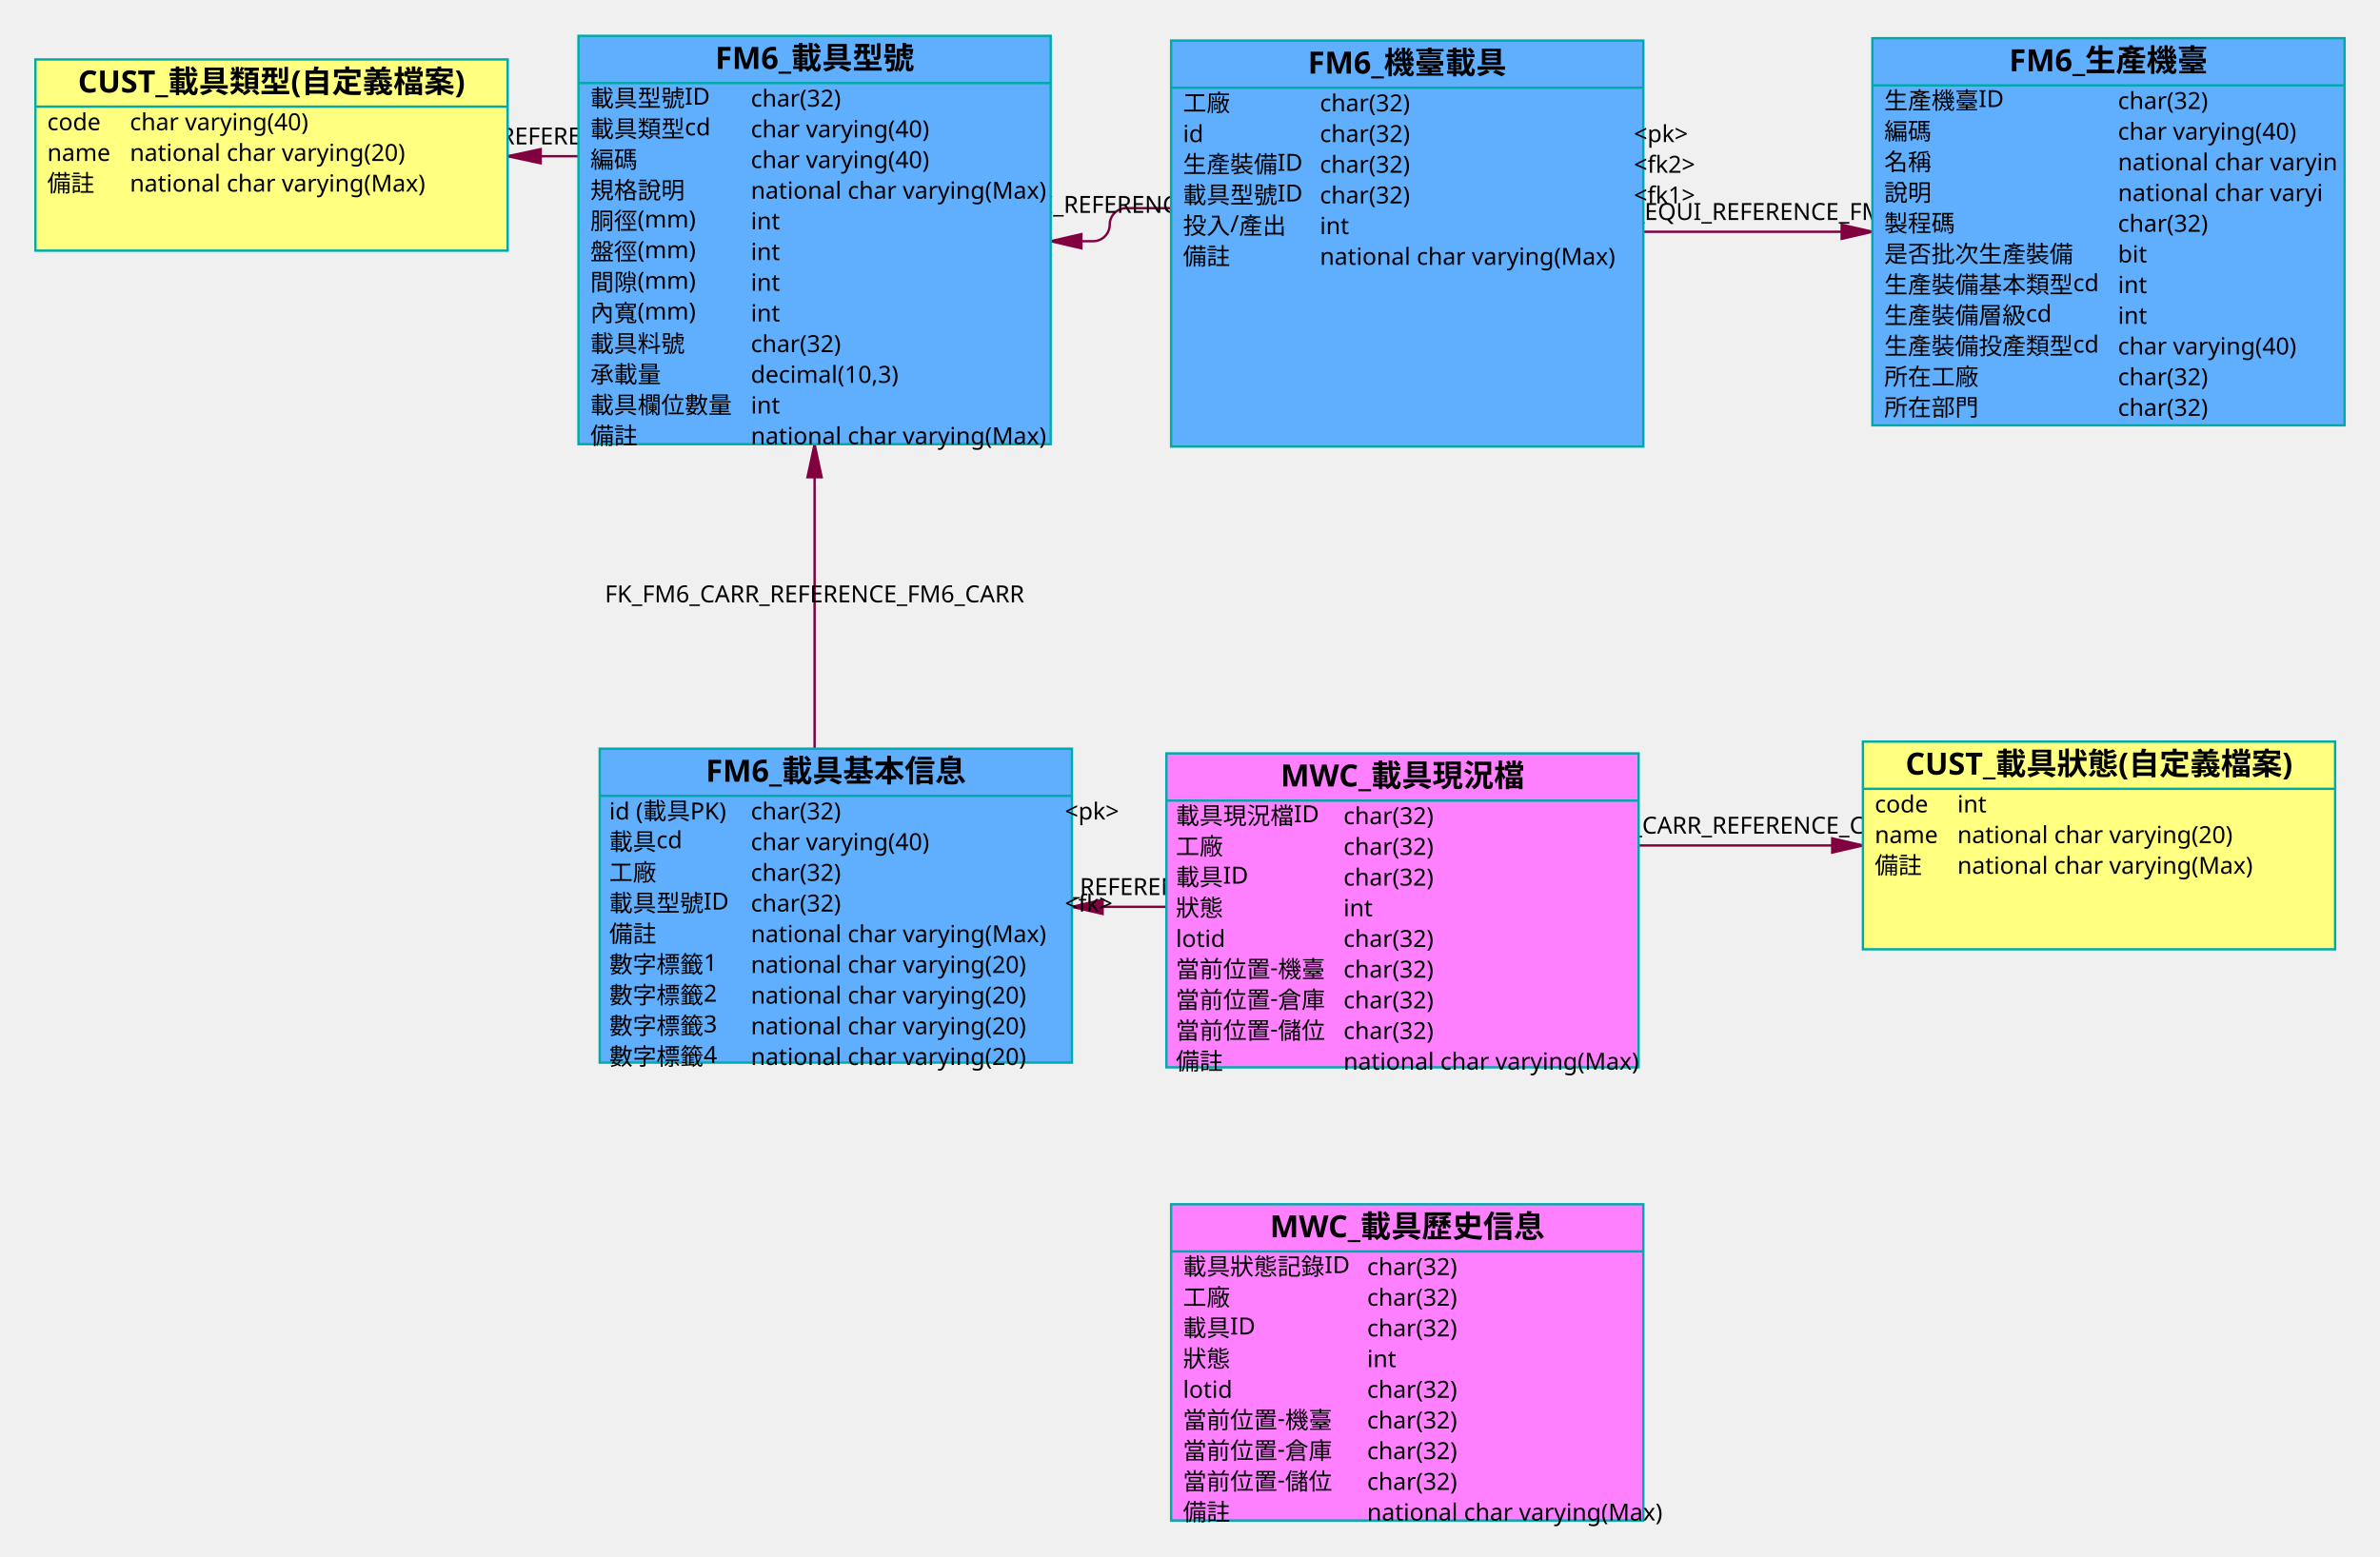
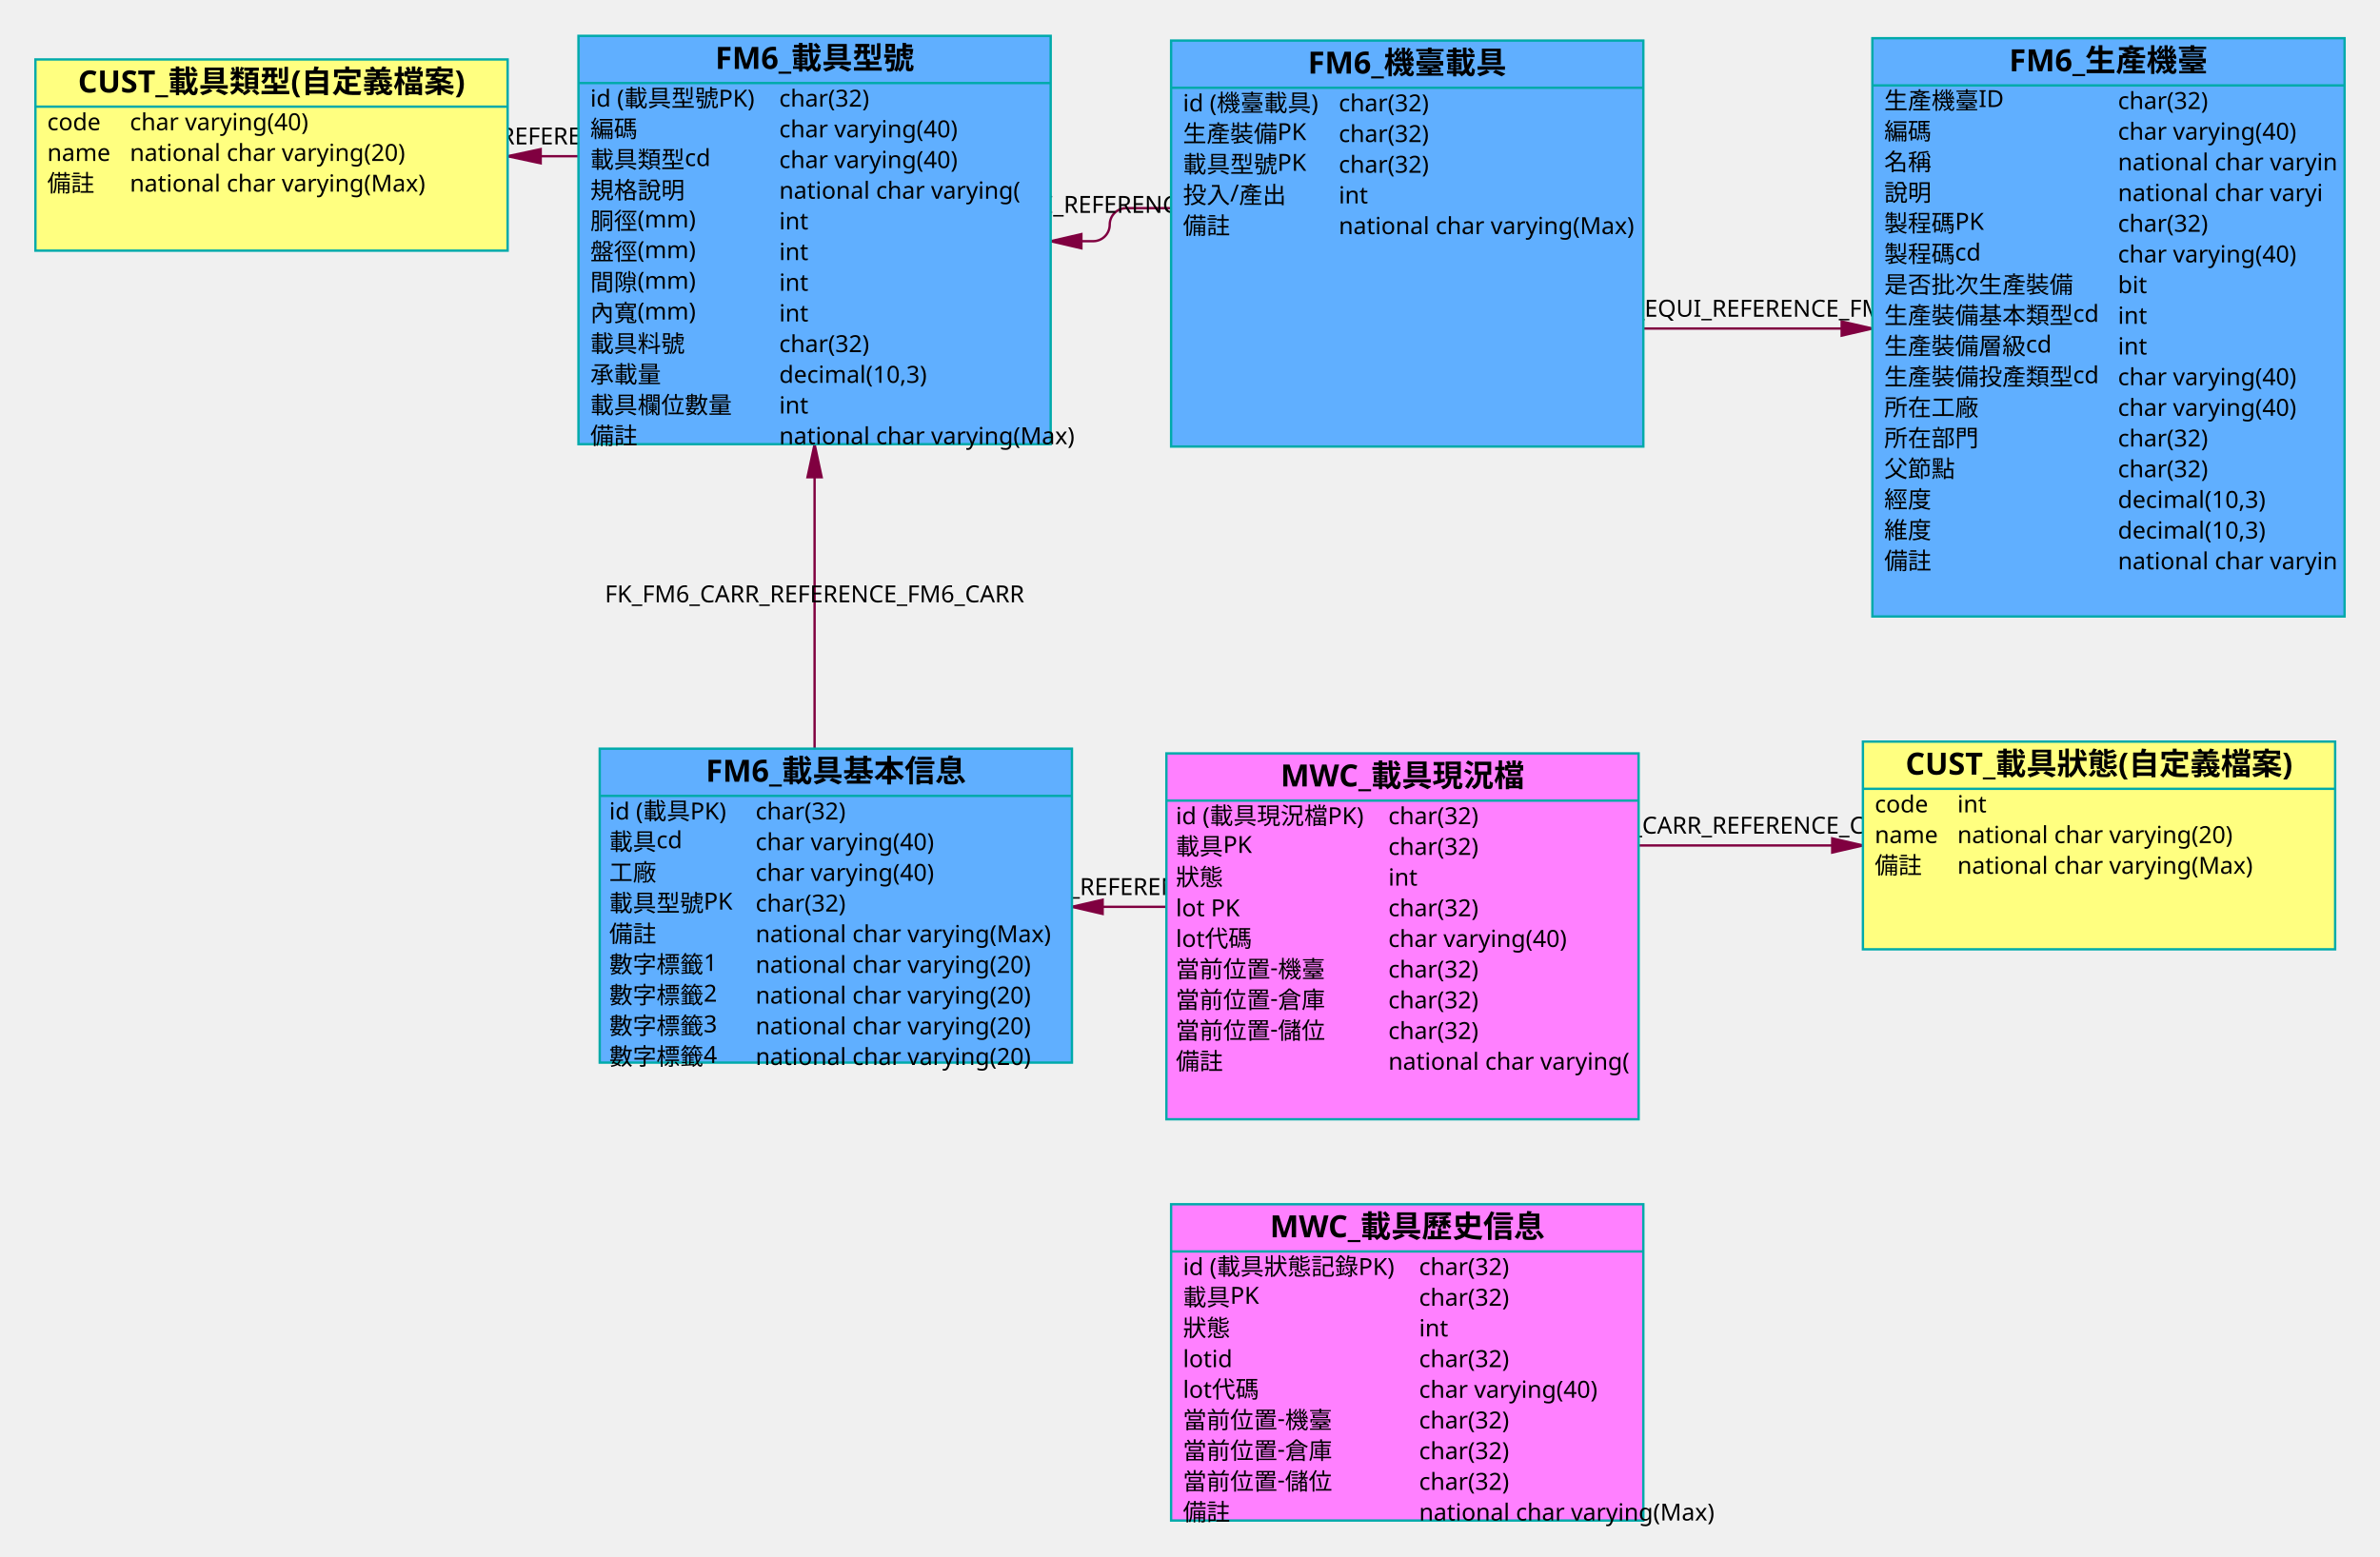
<svg xmlns="http://www.w3.org/2000/svg" xmlns:xlink="http://www.w3.org/1999/xlink" width="266mm" height="174mm" version="1.1" viewBox="0 0 1008 659">
  <a target="_parent" xlink:href="Fact63.htm#53">
    <polyline fill="none" points="245,66 215,66" stroke="#800040" stroke-width="1" />
    <polygon fill="#800040" points="215,66 229,63 229,69" stroke="#800040" stroke-width="1" stroke-linejoin="miter" />
    <text x="230" y="61" fill="#000000" font-size="10" font-family="'Arial Unicode MS','新宋體'" text-anchor="middle">FK_FM6_CARR_REFERENCE_CUST_CAR</text>
  </a>
  <a target="_parent" xlink:href="Fact67.htm#77">
    <polyline fill="none" points="494,384 454,384" stroke="#800040" stroke-width="1" />
    <polygon fill="#800040" points="454,384 467,381 467,387" stroke="#800040" stroke-width="1" stroke-linejoin="miter" />
    <text x="474" y="379" fill="#000000" font-size="10" font-family="'Arial Unicode MS','新宋體'" text-anchor="middle">FK_MWC_CARR_REFERENCE_FM6_CARR</text>
  </a>
  <a target="_parent" xlink:href="Fact77.htm#136">
    <polyline fill="none" points="694,358 789,358" stroke="#800040" stroke-width="1" />
    <polygon fill="#800040" points="789,358 776,361 776,355" stroke="#800040" stroke-width="1" stroke-linejoin="miter" />
    <text x="741" y="353" fill="#000000" font-size="10" font-family="'Arial Unicode MS','新宋體'" text-anchor="middle">FK_MWC_CARR_REFERENCE_CUST_CAR</text>
  </a>
  <a target="_parent" xlink:href="Fact69.htm#89">
    <path d="M496,88 L477,88 A7,7 0 0,0 470,95 L470,95 A7,7 0 0,1 463,102 L445,102" fill="none" stroke="#800040" stroke-width="1" />
    <polygon fill="#800040" points="445,102 458,99 458,105" stroke="#800040" stroke-width="1" stroke-linejoin="miter" />
    <text x="470" y="90" fill="#000000" font-size="10" font-family="'Arial Unicode MS','新宋體'" text-anchor="middle">FK_FM6_EQUI_REFERENCE_FM6_CARR</text>
  </a>
  <a target="_parent" xlink:href="Fact70.htm#95">
-     <polyline fill="none" points="696,98 793,98" stroke="#800040" stroke-width="1" />
-     <polygon fill="#800040" points="793,98 780,101 780,95" stroke="#800040" stroke-width="1" stroke-linejoin="miter" />
-     <text x="744" y="93" fill="#000000" font-size="10" font-family="'Arial Unicode MS','新宋體'" text-anchor="middle">FK_FM6_EQUI_REFERENCE_FM6_EQUI</text>
+     <polyline fill="none" points="696,139 793,139" stroke="#800040" stroke-width="1" />
+     <polygon fill="#800040" points="793,139 780,142 780,136" stroke="#800040" stroke-width="1" stroke-linejoin="miter" />
+     <text x="744" y="134" fill="#000000" font-size="10" font-family="'Arial Unicode MS','新宋體'" text-anchor="middle">FK_FM6_EQUI_REFERENCE_FM6_EQUI</text>
  </a>
  <a target="_parent" xlink:href="Fact65.htm#65">
    <polyline fill="none" points="345,317 345,188" stroke="#800040" stroke-width="1" />
    <polygon fill="#800040" points="345,188 348,202 342,202" stroke="#800040" stroke-width="1" stroke-linejoin="miter" />
    <text x="345" y="255" fill="#000000" font-size="10" font-family="'Arial Unicode MS','新宋體'" text-anchor="middle">FK_FM6_CARR_REFERENCE_FM6_CARR</text>
  </a>
  <a target="_parent" xlink:href="Fact28.htm#398">
    <rect x="15" y="25" fill="#ffffff" width="0" height="0" stroke="none" stroke-width="0" />
    <rect x="15" y="25" fill="#ffff80" width="200" height="81" stroke="#00aaaa" stroke-width="1" />
    <text x="115" y="39" fill="#000000" font-size="13" font-family="'Arial Unicode MS','微軟雅黑'" font-weight="bold" text-anchor="middle">CUST_載具類型(自定義檔案)</text>
    <line x1="15" x2="215" y1="45" y2="45" stroke="#00aaaa" stroke-width="1" />
    <text x="20" y="55" fill="#000000" font-size="10" font-family="'Arial Unicode MS','微軟雅黑'" text-anchor="start">code</text>
    <text x="20" y="68" fill="#000000" font-size="10" font-family="'Arial Unicode MS','微軟雅黑'" text-anchor="start">name</text>
    <text x="20" y="81" fill="#000000" font-size="10" font-family="'Arial Unicode MS','微軟雅黑'" text-anchor="start">備註</text>
    <text x="55" y="55" fill="#000000" font-size="10" font-family="'Arial Unicode MS','微軟雅黑'" text-anchor="start">char varying(40)</text>
    <text x="55" y="68" fill="#000000" font-size="10" font-family="'Arial Unicode MS','微軟雅黑'" text-anchor="start">national char varying(20)</text>
    <text x="55" y="81" fill="#000000" font-size="10" font-family="'Arial Unicode MS','微軟雅黑'" text-anchor="start">national char varying(Max)</text>
  </a>
-   <a target="_parent" xlink:href="Fact42.htm#1308">
+   <a target="_parent" xlink:href="Fact42.htm#1297">
    <rect x="245" y="15" fill="#ffffff" width="0" height="0" stroke="none" stroke-width="0" />
    <rect x="245" y="15" fill="#60afff" width="200" height="173" stroke="#00aaaa" stroke-width="1" />
    <text x="345" y="29" fill="#000000" font-size="13" font-family="'Arial Unicode MS','微軟雅黑'" font-weight="bold" text-anchor="middle">FM6_載具型號</text>
    <line x1="245" x2="445" y1="35" y2="35" stroke="#00aaaa" stroke-width="1" />
-     <text x="250" y="45" fill="#000000" font-size="10" font-family="'Arial Unicode MS','微軟雅黑'" text-anchor="start">載具型號ID</text>
-     <text x="250" y="58" fill="#000000" font-size="10" font-family="'Arial Unicode MS','微軟雅黑'" text-anchor="start">載具類型cd</text>
-     <text x="250" y="71" fill="#000000" font-size="10" font-family="'Arial Unicode MS','微軟雅黑'" text-anchor="start">編碼</text>
+     <text x="250" y="45" fill="#000000" font-size="10" font-family="'Arial Unicode MS','微軟雅黑'" text-anchor="start">id (載具型號PK)</text>
+     <text x="250" y="58" fill="#000000" font-size="10" font-family="'Arial Unicode MS','微軟雅黑'" text-anchor="start">編碼</text>
+     <text x="250" y="71" fill="#000000" font-size="10" font-family="'Arial Unicode MS','微軟雅黑'" text-anchor="start">載具類型cd</text>
    <text x="250" y="84" fill="#000000" font-size="10" font-family="'Arial Unicode MS','微軟雅黑'" text-anchor="start">規格說明</text>
    <text x="250" y="97" fill="#000000" font-size="10" font-family="'Arial Unicode MS','微軟雅黑'" text-anchor="start">胴徑(mm)</text>
    <text x="250" y="110" fill="#000000" font-size="10" font-family="'Arial Unicode MS','微軟雅黑'" text-anchor="start">盤徑(mm)</text>
    <text x="250" y="123" fill="#000000" font-size="10" font-family="'Arial Unicode MS','微軟雅黑'" text-anchor="start">間隙(mm)</text>
    <text x="250" y="136" fill="#000000" font-size="10" font-family="'Arial Unicode MS','微軟雅黑'" text-anchor="start">內寬(mm)</text>
    <text x="250" y="149" fill="#000000" font-size="10" font-family="'Arial Unicode MS','微軟雅黑'" text-anchor="start">載具料號</text>
    <text x="250" y="162" fill="#000000" font-size="10" font-family="'Arial Unicode MS','微軟雅黑'" text-anchor="start">承載量</text>
    <text x="250" y="175" fill="#000000" font-size="10" font-family="'Arial Unicode MS','微軟雅黑'" text-anchor="start">載具欄位數量</text>
    <text x="250" y="188" fill="#000000" font-size="10" font-family="'Arial Unicode MS','微軟雅黑'" text-anchor="start">備註</text>
-     <text x="318" y="45" fill="#000000" font-size="10" font-family="'Arial Unicode MS','微軟雅黑'" text-anchor="start">char(32)</text>
-     <text x="318" y="58" fill="#000000" font-size="10" font-family="'Arial Unicode MS','微軟雅黑'" text-anchor="start">char varying(40)</text>
-     <text x="318" y="71" fill="#000000" font-size="10" font-family="'Arial Unicode MS','微軟雅黑'" text-anchor="start">char varying(40)</text>
-     <text x="318" y="84" fill="#000000" font-size="10" font-family="'Arial Unicode MS','微軟雅黑'" text-anchor="start">national char varying(Max)</text>
-     <text x="318" y="97" fill="#000000" font-size="10" font-family="'Arial Unicode MS','微軟雅黑'" text-anchor="start">int</text>
-     <text x="318" y="110" fill="#000000" font-size="10" font-family="'Arial Unicode MS','微軟雅黑'" text-anchor="start">int</text>
-     <text x="318" y="123" fill="#000000" font-size="10" font-family="'Arial Unicode MS','微軟雅黑'" text-anchor="start">int</text>
-     <text x="318" y="136" fill="#000000" font-size="10" font-family="'Arial Unicode MS','微軟雅黑'" text-anchor="start">int</text>
-     <text x="318" y="149" fill="#000000" font-size="10" font-family="'Arial Unicode MS','微軟雅黑'" text-anchor="start">char(32)</text>
-     <text x="318" y="162" fill="#000000" font-size="10" font-family="'Arial Unicode MS','微軟雅黑'" text-anchor="start">decimal(10,3)</text>
-     <text x="318" y="175" fill="#000000" font-size="10" font-family="'Arial Unicode MS','微軟雅黑'" text-anchor="start">int</text>
-     <text x="318" y="188" fill="#000000" font-size="10" font-family="'Arial Unicode MS','微軟雅黑'" text-anchor="start">national char varying(Max)</text>
+     <text x="330" y="45" fill="#000000" font-size="10" font-family="'Arial Unicode MS','微軟雅黑'" text-anchor="start">char(32)</text>
+     <text x="330" y="58" fill="#000000" font-size="10" font-family="'Arial Unicode MS','微軟雅黑'" text-anchor="start">char varying(40)</text>
+     <text x="330" y="71" fill="#000000" font-size="10" font-family="'Arial Unicode MS','微軟雅黑'" text-anchor="start">char varying(40)</text>
+     <text x="330" y="84" fill="#000000" font-size="10" font-family="'Arial Unicode MS','微軟雅黑'" text-anchor="start">national char varying(</text>
+     <text x="330" y="97" fill="#000000" font-size="10" font-family="'Arial Unicode MS','微軟雅黑'" text-anchor="start">int</text>
+     <text x="330" y="110" fill="#000000" font-size="10" font-family="'Arial Unicode MS','微軟雅黑'" text-anchor="start">int</text>
+     <text x="330" y="123" fill="#000000" font-size="10" font-family="'Arial Unicode MS','微軟雅黑'" text-anchor="start">int</text>
+     <text x="330" y="136" fill="#000000" font-size="10" font-family="'Arial Unicode MS','微軟雅黑'" text-anchor="start">int</text>
+     <text x="330" y="149" fill="#000000" font-size="10" font-family="'Arial Unicode MS','微軟雅黑'" text-anchor="start">char(32)</text>
+     <text x="330" y="162" fill="#000000" font-size="10" font-family="'Arial Unicode MS','微軟雅黑'" text-anchor="start">decimal(10,3)</text>
+     <text x="330" y="175" fill="#000000" font-size="10" font-family="'Arial Unicode MS','微軟雅黑'" text-anchor="start">int</text>
+     <text x="330" y="188" fill="#000000" font-size="10" font-family="'Arial Unicode MS','微軟雅黑'" text-anchor="start">national char varying(Max)</text>
  </a>
  <a target="_parent" xlink:href="Fact27.htm#369">
    <rect x="789" y="314" fill="#ffffff" width="0" height="0" stroke="none" stroke-width="0" />
    <rect x="789" y="314" fill="#ffff80" width="200" height="88" stroke="#00aaaa" stroke-width="1" />
    <text x="889" y="328" fill="#000000" font-size="13" font-family="'Arial Unicode MS','微軟雅黑'" font-weight="bold" text-anchor="middle">CUST_載具狀態(自定義檔案)</text>
    <line x1="789" x2="989" y1="334" y2="334" stroke="#00aaaa" stroke-width="1" />
    <text x="794" y="344" fill="#000000" font-size="10" font-family="'Arial Unicode MS','微軟雅黑'" text-anchor="start">code</text>
    <text x="794" y="357" fill="#000000" font-size="10" font-family="'Arial Unicode MS','微軟雅黑'" text-anchor="start">name</text>
    <text x="794" y="370" fill="#000000" font-size="10" font-family="'Arial Unicode MS','微軟雅黑'" text-anchor="start">備註</text>
    <text x="829" y="344" fill="#000000" font-size="10" font-family="'Arial Unicode MS','微軟雅黑'" text-anchor="start">int</text>
    <text x="829" y="357" fill="#000000" font-size="10" font-family="'Arial Unicode MS','微軟雅黑'" text-anchor="start">national char varying(20)</text>
    <text x="829" y="370" fill="#000000" font-size="10" font-family="'Arial Unicode MS','微軟雅黑'" text-anchor="start">national char varying(Max)</text>
  </a>
-   <a target="_parent" xlink:href="Fact43.htm#1400">
+   <a target="_parent" xlink:href="Fact43.htm#1389">
    <rect x="254" y="317" fill="#ffffff" width="0" height="0" stroke="none" stroke-width="0" />
    <rect x="254" y="317" fill="#60afff" width="200" height="133" stroke="#00aaaa" stroke-width="1" />
    <text x="354" y="331" fill="#000000" font-size="13" font-family="'Arial Unicode MS','微軟雅黑'" font-weight="bold" text-anchor="middle">FM6_載具基本信息</text>
    <line x1="254" x2="454" y1="337" y2="337" stroke="#00aaaa" stroke-width="1" />
    <text x="258" y="347" fill="#000000" font-size="10" font-family="'Arial Unicode MS','微軟雅黑'" text-anchor="start">id (載具PK)</text>
    <text x="258" y="360" fill="#000000" font-size="10" font-family="'Arial Unicode MS','微軟雅黑'" text-anchor="start">載具cd</text>
    <text x="258" y="373" fill="#000000" font-size="10" font-family="'Arial Unicode MS','微軟雅黑'" text-anchor="start">工廠</text>
-     <text x="258" y="386" fill="#000000" font-size="10" font-family="'Arial Unicode MS','微軟雅黑'" text-anchor="start">載具型號ID</text>
+     <text x="258" y="386" fill="#000000" font-size="10" font-family="'Arial Unicode MS','微軟雅黑'" text-anchor="start">載具型號PK</text>
    <text x="258" y="399" fill="#000000" font-size="10" font-family="'Arial Unicode MS','微軟雅黑'" text-anchor="start">備註</text>
    <text x="258" y="412" fill="#000000" font-size="10" font-family="'Arial Unicode MS','微軟雅黑'" text-anchor="start">數字標籤1</text>
    <text x="258" y="425" fill="#000000" font-size="10" font-family="'Arial Unicode MS','微軟雅黑'" text-anchor="start">數字標籤2</text>
    <text x="258" y="438" fill="#000000" font-size="10" font-family="'Arial Unicode MS','微軟雅黑'" text-anchor="start">數字標籤3</text>
    <text x="258" y="451" fill="#000000" font-size="10" font-family="'Arial Unicode MS','微軟雅黑'" text-anchor="start">數字標籤4</text>
-     <text x="318" y="347" fill="#000000" font-size="10" font-family="'Arial Unicode MS','微軟雅黑'" text-anchor="start">char(32)</text>
-     <text x="318" y="360" fill="#000000" font-size="10" font-family="'Arial Unicode MS','微軟雅黑'" text-anchor="start">char varying(40)</text>
-     <text x="318" y="373" fill="#000000" font-size="10" font-family="'Arial Unicode MS','微軟雅黑'" text-anchor="start">char(32)</text>
-     <text x="318" y="386" fill="#000000" font-size="10" font-family="'Arial Unicode MS','微軟雅黑'" text-anchor="start">char(32)</text>
-     <text x="318" y="399" fill="#000000" font-size="10" font-family="'Arial Unicode MS','微軟雅黑'" text-anchor="start">national char varying(Max)</text>
-     <text x="318" y="412" fill="#000000" font-size="10" font-family="'Arial Unicode MS','微軟雅黑'" text-anchor="start">national char varying(20)</text>
-     <text x="318" y="425" fill="#000000" font-size="10" font-family="'Arial Unicode MS','微軟雅黑'" text-anchor="start">national char varying(20)</text>
-     <text x="318" y="438" fill="#000000" font-size="10" font-family="'Arial Unicode MS','微軟雅黑'" text-anchor="start">national char varying(20)</text>
-     <text x="318" y="451" fill="#000000" font-size="10" font-family="'Arial Unicode MS','微軟雅黑'" text-anchor="start">national char varying(20)</text>
-     <text x="451" y="347" fill="#000000" font-size="10" font-family="'Arial Unicode MS','微軟雅黑'" text-anchor="start">&lt;pk&gt;</text>
-     <text x="451" y="386" fill="#000000" font-size="10" font-family="'Arial Unicode MS','微軟雅黑'" text-anchor="start">&lt;fk&gt;</text>
-   </a>
-   <a target="_parent" xlink:href="Fact54.htm#2303">
+     <text x="320" y="347" fill="#000000" font-size="10" font-family="'Arial Unicode MS','微軟雅黑'" text-anchor="start">char(32)</text>
+     <text x="320" y="360" fill="#000000" font-size="10" font-family="'Arial Unicode MS','微軟雅黑'" text-anchor="start">char varying(40)</text>
+     <text x="320" y="373" fill="#000000" font-size="10" font-family="'Arial Unicode MS','微軟雅黑'" text-anchor="start">char varying(40)</text>
+     <text x="320" y="386" fill="#000000" font-size="10" font-family="'Arial Unicode MS','微軟雅黑'" text-anchor="start">char(32)</text>
+     <text x="320" y="399" fill="#000000" font-size="10" font-family="'Arial Unicode MS','微軟雅黑'" text-anchor="start">national char varying(Max)</text>
+     <text x="320" y="412" fill="#000000" font-size="10" font-family="'Arial Unicode MS','微軟雅黑'" text-anchor="start">national char varying(20)</text>
+     <text x="320" y="425" fill="#000000" font-size="10" font-family="'Arial Unicode MS','微軟雅黑'" text-anchor="start">national char varying(20)</text>
+     <text x="320" y="438" fill="#000000" font-size="10" font-family="'Arial Unicode MS','微軟雅黑'" text-anchor="start">national char varying(20)</text>
+     <text x="320" y="451" fill="#000000" font-size="10" font-family="'Arial Unicode MS','微軟雅黑'" text-anchor="start">national char varying(20)</text>
+   </a>
+   <a target="_parent" xlink:href="Fact54.htm#2286">
    <rect x="494" y="319" fill="#ffffff" width="0" height="0" stroke="none" stroke-width="0" />
-     <rect x="494" y="319" fill="#ff80ff" width="200" height="133" stroke="#00aaaa" stroke-width="1" />
+     <rect x="494" y="319" fill="#ff80ff" width="200" height="155" stroke="#00aaaa" stroke-width="1" />
    <text x="594" y="333" fill="#000000" font-size="13" font-family="'Arial Unicode MS','微軟雅黑'" font-weight="bold" text-anchor="middle">MWC_載具現況檔</text>
    <line x1="494" x2="694" y1="339" y2="339" stroke="#00aaaa" stroke-width="1" />
-     <text x="498" y="349" fill="#000000" font-size="10" font-family="'Arial Unicode MS','微軟雅黑'" text-anchor="start">載具現況檔ID</text>
-     <text x="498" y="362" fill="#000000" font-size="10" font-family="'Arial Unicode MS','微軟雅黑'" text-anchor="start">工廠</text>
-     <text x="498" y="375" fill="#000000" font-size="10" font-family="'Arial Unicode MS','微軟雅黑'" text-anchor="start">載具ID</text>
-     <text x="498" y="388" fill="#000000" font-size="10" font-family="'Arial Unicode MS','微軟雅黑'" text-anchor="start">狀態</text>
-     <text x="498" y="401" fill="#000000" font-size="10" font-family="'Arial Unicode MS','微軟雅黑'" text-anchor="start">lotid</text>
+     <text x="498" y="349" fill="#000000" font-size="10" font-family="'Arial Unicode MS','微軟雅黑'" text-anchor="start">id (載具現況檔PK)</text>
+     <text x="498" y="362" fill="#000000" font-size="10" font-family="'Arial Unicode MS','微軟雅黑'" text-anchor="start">載具PK</text>
+     <text x="498" y="375" fill="#000000" font-size="10" font-family="'Arial Unicode MS','微軟雅黑'" text-anchor="start">狀態</text>
+     <text x="498" y="388" fill="#000000" font-size="10" font-family="'Arial Unicode MS','微軟雅黑'" text-anchor="start">lot PK</text>
+     <text x="498" y="401" fill="#000000" font-size="10" font-family="'Arial Unicode MS','微軟雅黑'" text-anchor="start">lot代碼</text>
    <text x="498" y="414" fill="#000000" font-size="10" font-family="'Arial Unicode MS','微軟雅黑'" text-anchor="start">當前位置-機臺</text>
    <text x="498" y="427" fill="#000000" font-size="10" font-family="'Arial Unicode MS','微軟雅黑'" text-anchor="start">當前位置-倉庫</text>
    <text x="498" y="440" fill="#000000" font-size="10" font-family="'Arial Unicode MS','微軟雅黑'" text-anchor="start">當前位置-儲位</text>
    <text x="498" y="453" fill="#000000" font-size="10" font-family="'Arial Unicode MS','微軟雅黑'" text-anchor="start">備註</text>
-     <text x="569" y="349" fill="#000000" font-size="10" font-family="'Arial Unicode MS','微軟雅黑'" text-anchor="start">char(32)</text>
-     <text x="569" y="362" fill="#000000" font-size="10" font-family="'Arial Unicode MS','微軟雅黑'" text-anchor="start">char(32)</text>
-     <text x="569" y="375" fill="#000000" font-size="10" font-family="'Arial Unicode MS','微軟雅黑'" text-anchor="start">char(32)</text>
-     <text x="569" y="388" fill="#000000" font-size="10" font-family="'Arial Unicode MS','微軟雅黑'" text-anchor="start">int</text>
-     <text x="569" y="401" fill="#000000" font-size="10" font-family="'Arial Unicode MS','微軟雅黑'" text-anchor="start">char(32)</text>
-     <text x="569" y="414" fill="#000000" font-size="10" font-family="'Arial Unicode MS','微軟雅黑'" text-anchor="start">char(32)</text>
-     <text x="569" y="427" fill="#000000" font-size="10" font-family="'Arial Unicode MS','微軟雅黑'" text-anchor="start">char(32)</text>
-     <text x="569" y="440" fill="#000000" font-size="10" font-family="'Arial Unicode MS','微軟雅黑'" text-anchor="start">char(32)</text>
-     <text x="569" y="453" fill="#000000" font-size="10" font-family="'Arial Unicode MS','微軟雅黑'" text-anchor="start">national char varying(Max)</text>
-   </a>
-   <a target="_parent" xlink:href="Fact53.htm#2234">
+     <text x="588" y="349" fill="#000000" font-size="10" font-family="'Arial Unicode MS','微軟雅黑'" text-anchor="start">char(32)</text>
+     <text x="588" y="362" fill="#000000" font-size="10" font-family="'Arial Unicode MS','微軟雅黑'" text-anchor="start">char(32)</text>
+     <text x="588" y="375" fill="#000000" font-size="10" font-family="'Arial Unicode MS','微軟雅黑'" text-anchor="start">int</text>
+     <text x="588" y="388" fill="#000000" font-size="10" font-family="'Arial Unicode MS','微軟雅黑'" text-anchor="start">char(32)</text>
+     <text x="588" y="401" fill="#000000" font-size="10" font-family="'Arial Unicode MS','微軟雅黑'" text-anchor="start">char varying(40)</text>
+     <text x="588" y="414" fill="#000000" font-size="10" font-family="'Arial Unicode MS','微軟雅黑'" text-anchor="start">char(32)</text>
+     <text x="588" y="427" fill="#000000" font-size="10" font-family="'Arial Unicode MS','微軟雅黑'" text-anchor="start">char(32)</text>
+     <text x="588" y="440" fill="#000000" font-size="10" font-family="'Arial Unicode MS','微軟雅黑'" text-anchor="start">char(32)</text>
+     <text x="588" y="453" fill="#000000" font-size="10" font-family="'Arial Unicode MS','微軟雅黑'" text-anchor="start">national char varying(</text>
+   </a>
+   <a target="_parent" xlink:href="Fact53.htm#2217">
    <rect x="496" y="510" fill="#ffffff" width="0" height="0" stroke="none" stroke-width="0" />
    <rect x="496" y="510" fill="#ff80ff" width="200" height="134" stroke="#00aaaa" stroke-width="1" />
    <text x="596" y="524" fill="#000000" font-size="13" font-family="'Arial Unicode MS','微軟雅黑'" font-weight="bold" text-anchor="middle">MWC_載具歷史信息</text>
    <line x1="496" x2="696" y1="530" y2="530" stroke="#00aaaa" stroke-width="1" />
-     <text x="501" y="540" fill="#000000" font-size="10" font-family="'Arial Unicode MS','微軟雅黑'" text-anchor="start">載具狀態記錄ID</text>
-     <text x="501" y="553" fill="#000000" font-size="10" font-family="'Arial Unicode MS','微軟雅黑'" text-anchor="start">工廠</text>
-     <text x="501" y="566" fill="#000000" font-size="10" font-family="'Arial Unicode MS','微軟雅黑'" text-anchor="start">載具ID</text>
-     <text x="501" y="579" fill="#000000" font-size="10" font-family="'Arial Unicode MS','微軟雅黑'" text-anchor="start">狀態</text>
-     <text x="501" y="592" fill="#000000" font-size="10" font-family="'Arial Unicode MS','微軟雅黑'" text-anchor="start">lotid</text>
+     <text x="501" y="540" fill="#000000" font-size="10" font-family="'Arial Unicode MS','微軟雅黑'" text-anchor="start">id (載具狀態記錄PK)</text>
+     <text x="501" y="553" fill="#000000" font-size="10" font-family="'Arial Unicode MS','微軟雅黑'" text-anchor="start">載具PK</text>
+     <text x="501" y="566" fill="#000000" font-size="10" font-family="'Arial Unicode MS','微軟雅黑'" text-anchor="start">狀態</text>
+     <text x="501" y="579" fill="#000000" font-size="10" font-family="'Arial Unicode MS','微軟雅黑'" text-anchor="start">lotid</text>
+     <text x="501" y="592" fill="#000000" font-size="10" font-family="'Arial Unicode MS','微軟雅黑'" text-anchor="start">lot代碼</text>
    <text x="501" y="605" fill="#000000" font-size="10" font-family="'Arial Unicode MS','微軟雅黑'" text-anchor="start">當前位置-機臺</text>
    <text x="501" y="618" fill="#000000" font-size="10" font-family="'Arial Unicode MS','微軟雅黑'" text-anchor="start">當前位置-倉庫</text>
    <text x="501" y="631" fill="#000000" font-size="10" font-family="'Arial Unicode MS','微軟雅黑'" text-anchor="start">當前位置-儲位</text>
    <text x="501" y="644" fill="#000000" font-size="10" font-family="'Arial Unicode MS','微軟雅黑'" text-anchor="start">備註</text>
-     <text x="579" y="540" fill="#000000" font-size="10" font-family="'Arial Unicode MS','微軟雅黑'" text-anchor="start">char(32)</text>
-     <text x="579" y="553" fill="#000000" font-size="10" font-family="'Arial Unicode MS','微軟雅黑'" text-anchor="start">char(32)</text>
-     <text x="579" y="566" fill="#000000" font-size="10" font-family="'Arial Unicode MS','微軟雅黑'" text-anchor="start">char(32)</text>
-     <text x="579" y="579" fill="#000000" font-size="10" font-family="'Arial Unicode MS','微軟雅黑'" text-anchor="start">int</text>
-     <text x="579" y="592" fill="#000000" font-size="10" font-family="'Arial Unicode MS','微軟雅黑'" text-anchor="start">char(32)</text>
-     <text x="579" y="605" fill="#000000" font-size="10" font-family="'Arial Unicode MS','微軟雅黑'" text-anchor="start">char(32)</text>
-     <text x="579" y="618" fill="#000000" font-size="10" font-family="'Arial Unicode MS','微軟雅黑'" text-anchor="start">char(32)</text>
-     <text x="579" y="631" fill="#000000" font-size="10" font-family="'Arial Unicode MS','微軟雅黑'" text-anchor="start">char(32)</text>
-     <text x="579" y="644" fill="#000000" font-size="10" font-family="'Arial Unicode MS','微軟雅黑'" text-anchor="start">national char varying(Max)</text>
-   </a>
-   <a target="_parent" xlink:href="Fact39.htm#1100">
+     <text x="601" y="540" fill="#000000" font-size="10" font-family="'Arial Unicode MS','微軟雅黑'" text-anchor="start">char(32)</text>
+     <text x="601" y="553" fill="#000000" font-size="10" font-family="'Arial Unicode MS','微軟雅黑'" text-anchor="start">char(32)</text>
+     <text x="601" y="566" fill="#000000" font-size="10" font-family="'Arial Unicode MS','微軟雅黑'" text-anchor="start">int</text>
+     <text x="601" y="579" fill="#000000" font-size="10" font-family="'Arial Unicode MS','微軟雅黑'" text-anchor="start">char(32)</text>
+     <text x="601" y="592" fill="#000000" font-size="10" font-family="'Arial Unicode MS','微軟雅黑'" text-anchor="start">char varying(40)</text>
+     <text x="601" y="605" fill="#000000" font-size="10" font-family="'Arial Unicode MS','微軟雅黑'" text-anchor="start">char(32)</text>
+     <text x="601" y="618" fill="#000000" font-size="10" font-family="'Arial Unicode MS','微軟雅黑'" text-anchor="start">char(32)</text>
+     <text x="601" y="631" fill="#000000" font-size="10" font-family="'Arial Unicode MS','微軟雅黑'" text-anchor="start">char(32)</text>
+     <text x="601" y="644" fill="#000000" font-size="10" font-family="'Arial Unicode MS','微軟雅黑'" text-anchor="start">national char varying(Max)</text>
+   </a>
+   <a target="_parent" xlink:href="Fact39.htm#1094">
    <rect x="793" y="16" fill="#ffffff" width="0" height="0" stroke="none" stroke-width="0" />
-     <rect x="793" y="16" fill="#60afff" width="200" height="164" stroke="#00aaaa" stroke-width="1" />
+     <rect x="793" y="16" fill="#60afff" width="200" height="245" stroke="#00aaaa" stroke-width="1" />
    <text x="893" y="30" fill="#000000" font-size="13" font-family="'Arial Unicode MS','微軟雅黑'" font-weight="bold" text-anchor="middle">FM6_生產機臺</text>
    <line x1="793" x2="993" y1="36" y2="36" stroke="#00aaaa" stroke-width="1" />
    <text x="798" y="46" fill="#000000" font-size="10" font-family="'Arial Unicode MS','微軟雅黑'" text-anchor="start">生產機臺ID</text>
    <text x="798" y="59" fill="#000000" font-size="10" font-family="'Arial Unicode MS','微軟雅黑'" text-anchor="start">編碼</text>
    <text x="798" y="72" fill="#000000" font-size="10" font-family="'Arial Unicode MS','微軟雅黑'" text-anchor="start">名稱</text>
    <text x="798" y="85" fill="#000000" font-size="10" font-family="'Arial Unicode MS','微軟雅黑'" text-anchor="start">說明</text>
-     <text x="798" y="98" fill="#000000" font-size="10" font-family="'Arial Unicode MS','微軟雅黑'" text-anchor="start">製程碼</text>
-     <text x="798" y="111" fill="#000000" font-size="10" font-family="'Arial Unicode MS','微軟雅黑'" text-anchor="start">是否批次生產裝備</text>
-     <text x="798" y="124" fill="#000000" font-size="10" font-family="'Arial Unicode MS','微軟雅黑'" text-anchor="start">生產裝備基本類型cd</text>
-     <text x="798" y="137" fill="#000000" font-size="10" font-family="'Arial Unicode MS','微軟雅黑'" text-anchor="start">生產裝備層級cd</text>
-     <text x="798" y="150" fill="#000000" font-size="10" font-family="'Arial Unicode MS','微軟雅黑'" text-anchor="start">生產裝備投產類型cd</text>
-     <text x="798" y="163" fill="#000000" font-size="10" font-family="'Arial Unicode MS','微軟雅黑'" text-anchor="start">所在工廠</text>
-     <text x="798" y="176" fill="#000000" font-size="10" font-family="'Arial Unicode MS','微軟雅黑'" text-anchor="start">所在部門</text>
+     <text x="798" y="98" fill="#000000" font-size="10" font-family="'Arial Unicode MS','微軟雅黑'" text-anchor="start">製程碼PK</text>
+     <text x="798" y="111" fill="#000000" font-size="10" font-family="'Arial Unicode MS','微軟雅黑'" text-anchor="start">製程碼cd</text>
+     <text x="798" y="124" fill="#000000" font-size="10" font-family="'Arial Unicode MS','微軟雅黑'" text-anchor="start">是否批次生產裝備</text>
+     <text x="798" y="137" fill="#000000" font-size="10" font-family="'Arial Unicode MS','微軟雅黑'" text-anchor="start">生產裝備基本類型cd</text>
+     <text x="798" y="150" fill="#000000" font-size="10" font-family="'Arial Unicode MS','微軟雅黑'" text-anchor="start">生產裝備層級cd</text>
+     <text x="798" y="163" fill="#000000" font-size="10" font-family="'Arial Unicode MS','微軟雅黑'" text-anchor="start">生產裝備投產類型cd</text>
+     <text x="798" y="176" fill="#000000" font-size="10" font-family="'Arial Unicode MS','微軟雅黑'" text-anchor="start">所在工廠</text>
+     <text x="798" y="189" fill="#000000" font-size="10" font-family="'Arial Unicode MS','微軟雅黑'" text-anchor="start">所在部門</text>
+     <text x="798" y="202" fill="#000000" font-size="10" font-family="'Arial Unicode MS','微軟雅黑'" text-anchor="start">父節點</text>
+     <text x="798" y="215" fill="#000000" font-size="10" font-family="'Arial Unicode MS','微軟雅黑'" text-anchor="start">經度</text>
+     <text x="798" y="228" fill="#000000" font-size="10" font-family="'Arial Unicode MS','微軟雅黑'" text-anchor="start">維度</text>
+     <text x="798" y="241" fill="#000000" font-size="10" font-family="'Arial Unicode MS','微軟雅黑'" text-anchor="start">備註</text>
    <text x="897" y="46" fill="#000000" font-size="10" font-family="'Arial Unicode MS','微軟雅黑'" text-anchor="start">char(32)</text>
    <text x="897" y="59" fill="#000000" font-size="10" font-family="'Arial Unicode MS','微軟雅黑'" text-anchor="start">char varying(40)</text>
    <text x="897" y="72" fill="#000000" font-size="10" font-family="'Arial Unicode MS','微軟雅黑'" text-anchor="start">national char varyin</text>
    <text x="897" y="85" fill="#000000" font-size="10" font-family="'Arial Unicode MS','微軟雅黑'" text-anchor="start">national char varyi</text>
    <text x="897" y="98" fill="#000000" font-size="10" font-family="'Arial Unicode MS','微軟雅黑'" text-anchor="start">char(32)</text>
-     <text x="897" y="111" fill="#000000" font-size="10" font-family="'Arial Unicode MS','微軟雅黑'" text-anchor="start">bit</text>
-     <text x="897" y="124" fill="#000000" font-size="10" font-family="'Arial Unicode MS','微軟雅黑'" text-anchor="start">int</text>
+     <text x="897" y="111" fill="#000000" font-size="10" font-family="'Arial Unicode MS','微軟雅黑'" text-anchor="start">char varying(40)</text>
+     <text x="897" y="124" fill="#000000" font-size="10" font-family="'Arial Unicode MS','微軟雅黑'" text-anchor="start">bit</text>
    <text x="897" y="137" fill="#000000" font-size="10" font-family="'Arial Unicode MS','微軟雅黑'" text-anchor="start">int</text>
-     <text x="897" y="150" fill="#000000" font-size="10" font-family="'Arial Unicode MS','微軟雅黑'" text-anchor="start">char varying(40)</text>
-     <text x="897" y="163" fill="#000000" font-size="10" font-family="'Arial Unicode MS','微軟雅黑'" text-anchor="start">char(32)</text>
-     <text x="897" y="176" fill="#000000" font-size="10" font-family="'Arial Unicode MS','微軟雅黑'" text-anchor="start">char(32)</text>
+     <text x="897" y="150" fill="#000000" font-size="10" font-family="'Arial Unicode MS','微軟雅黑'" text-anchor="start">int</text>
+     <text x="897" y="163" fill="#000000" font-size="10" font-family="'Arial Unicode MS','微軟雅黑'" text-anchor="start">char varying(40)</text>
+     <text x="897" y="176" fill="#000000" font-size="10" font-family="'Arial Unicode MS','微軟雅黑'" text-anchor="start">char varying(40)</text>
+     <text x="897" y="189" fill="#000000" font-size="10" font-family="'Arial Unicode MS','微軟雅黑'" text-anchor="start">char(32)</text>
+     <text x="897" y="202" fill="#000000" font-size="10" font-family="'Arial Unicode MS','微軟雅黑'" text-anchor="start">char(32)</text>
+     <text x="897" y="215" fill="#000000" font-size="10" font-family="'Arial Unicode MS','微軟雅黑'" text-anchor="start">decimal(10,3)</text>
+     <text x="897" y="228" fill="#000000" font-size="10" font-family="'Arial Unicode MS','微軟雅黑'" text-anchor="start">decimal(10,3)</text>
+     <text x="897" y="241" fill="#000000" font-size="10" font-family="'Arial Unicode MS','微軟雅黑'" text-anchor="start">national char varyin</text>
  </a>
  <a target="_parent" xlink:href="Fact38.htm#1045">
    <rect x="496" y="17" fill="#ffffff" width="0" height="0" stroke="none" stroke-width="0" />
    <rect x="496" y="17" fill="#60afff" width="200" height="172" stroke="#00aaaa" stroke-width="1" />
    <text x="596" y="31" fill="#000000" font-size="13" font-family="'Arial Unicode MS','微軟雅黑'" font-weight="bold" text-anchor="middle">FM6_機臺載具</text>
    <line x1="496" x2="696" y1="37" y2="37" stroke="#00aaaa" stroke-width="1" />
-     <text x="501" y="47" fill="#000000" font-size="10" font-family="'Arial Unicode MS','微軟雅黑'" text-anchor="start">工廠</text>
-     <text x="501" y="60" fill="#000000" font-size="10" font-family="'Arial Unicode MS','微軟雅黑'" text-anchor="start">id</text>
-     <text x="501" y="73" fill="#000000" font-size="10" font-family="'Arial Unicode MS','微軟雅黑'" text-anchor="start">生產裝備ID</text>
-     <text x="501" y="86" fill="#000000" font-size="10" font-family="'Arial Unicode MS','微軟雅黑'" text-anchor="start">載具型號ID</text>
-     <text x="501" y="99" fill="#000000" font-size="10" font-family="'Arial Unicode MS','微軟雅黑'" text-anchor="start">投入/產出</text>
-     <text x="501" y="112" fill="#000000" font-size="10" font-family="'Arial Unicode MS','微軟雅黑'" text-anchor="start">備註</text>
-     <text x="559" y="47" fill="#000000" font-size="10" font-family="'Arial Unicode MS','微軟雅黑'" text-anchor="start">char(32)</text>
-     <text x="559" y="60" fill="#000000" font-size="10" font-family="'Arial Unicode MS','微軟雅黑'" text-anchor="start">char(32)</text>
-     <text x="559" y="73" fill="#000000" font-size="10" font-family="'Arial Unicode MS','微軟雅黑'" text-anchor="start">char(32)</text>
-     <text x="559" y="86" fill="#000000" font-size="10" font-family="'Arial Unicode MS','微軟雅黑'" text-anchor="start">char(32)</text>
-     <text x="559" y="99" fill="#000000" font-size="10" font-family="'Arial Unicode MS','微軟雅黑'" text-anchor="start">int</text>
-     <text x="559" y="112" fill="#000000" font-size="10" font-family="'Arial Unicode MS','微軟雅黑'" text-anchor="start">national char varying(Max)</text>
-     <text x="692" y="60" fill="#000000" font-size="10" font-family="'Arial Unicode MS','微軟雅黑'" text-anchor="start">&lt;pk&gt;</text>
-     <text x="692" y="73" fill="#000000" font-size="10" font-family="'Arial Unicode MS','微軟雅黑'" text-anchor="start">&lt;fk2&gt;</text>
-     <text x="692" y="86" fill="#000000" font-size="10" font-family="'Arial Unicode MS','微軟雅黑'" text-anchor="start">&lt;fk1&gt;</text>
+     <text x="501" y="47" fill="#000000" font-size="10" font-family="'Arial Unicode MS','微軟雅黑'" text-anchor="start">id (機臺載具)</text>
+     <text x="501" y="60" fill="#000000" font-size="10" font-family="'Arial Unicode MS','微軟雅黑'" text-anchor="start">生產裝備PK</text>
+     <text x="501" y="73" fill="#000000" font-size="10" font-family="'Arial Unicode MS','微軟雅黑'" text-anchor="start">載具型號PK</text>
+     <text x="501" y="86" fill="#000000" font-size="10" font-family="'Arial Unicode MS','微軟雅黑'" text-anchor="start">投入/產出</text>
+     <text x="501" y="99" fill="#000000" font-size="10" font-family="'Arial Unicode MS','微軟雅黑'" text-anchor="start">備註</text>
+     <text x="567" y="47" fill="#000000" font-size="10" font-family="'Arial Unicode MS','微軟雅黑'" text-anchor="start">char(32)</text>
+     <text x="567" y="60" fill="#000000" font-size="10" font-family="'Arial Unicode MS','微軟雅黑'" text-anchor="start">char(32)</text>
+     <text x="567" y="73" fill="#000000" font-size="10" font-family="'Arial Unicode MS','微軟雅黑'" text-anchor="start">char(32)</text>
+     <text x="567" y="86" fill="#000000" font-size="10" font-family="'Arial Unicode MS','微軟雅黑'" text-anchor="start">int</text>
+     <text x="567" y="99" fill="#000000" font-size="10" font-family="'Arial Unicode MS','微軟雅黑'" text-anchor="start">national char varying(Max)</text>
  </a>
</svg>
